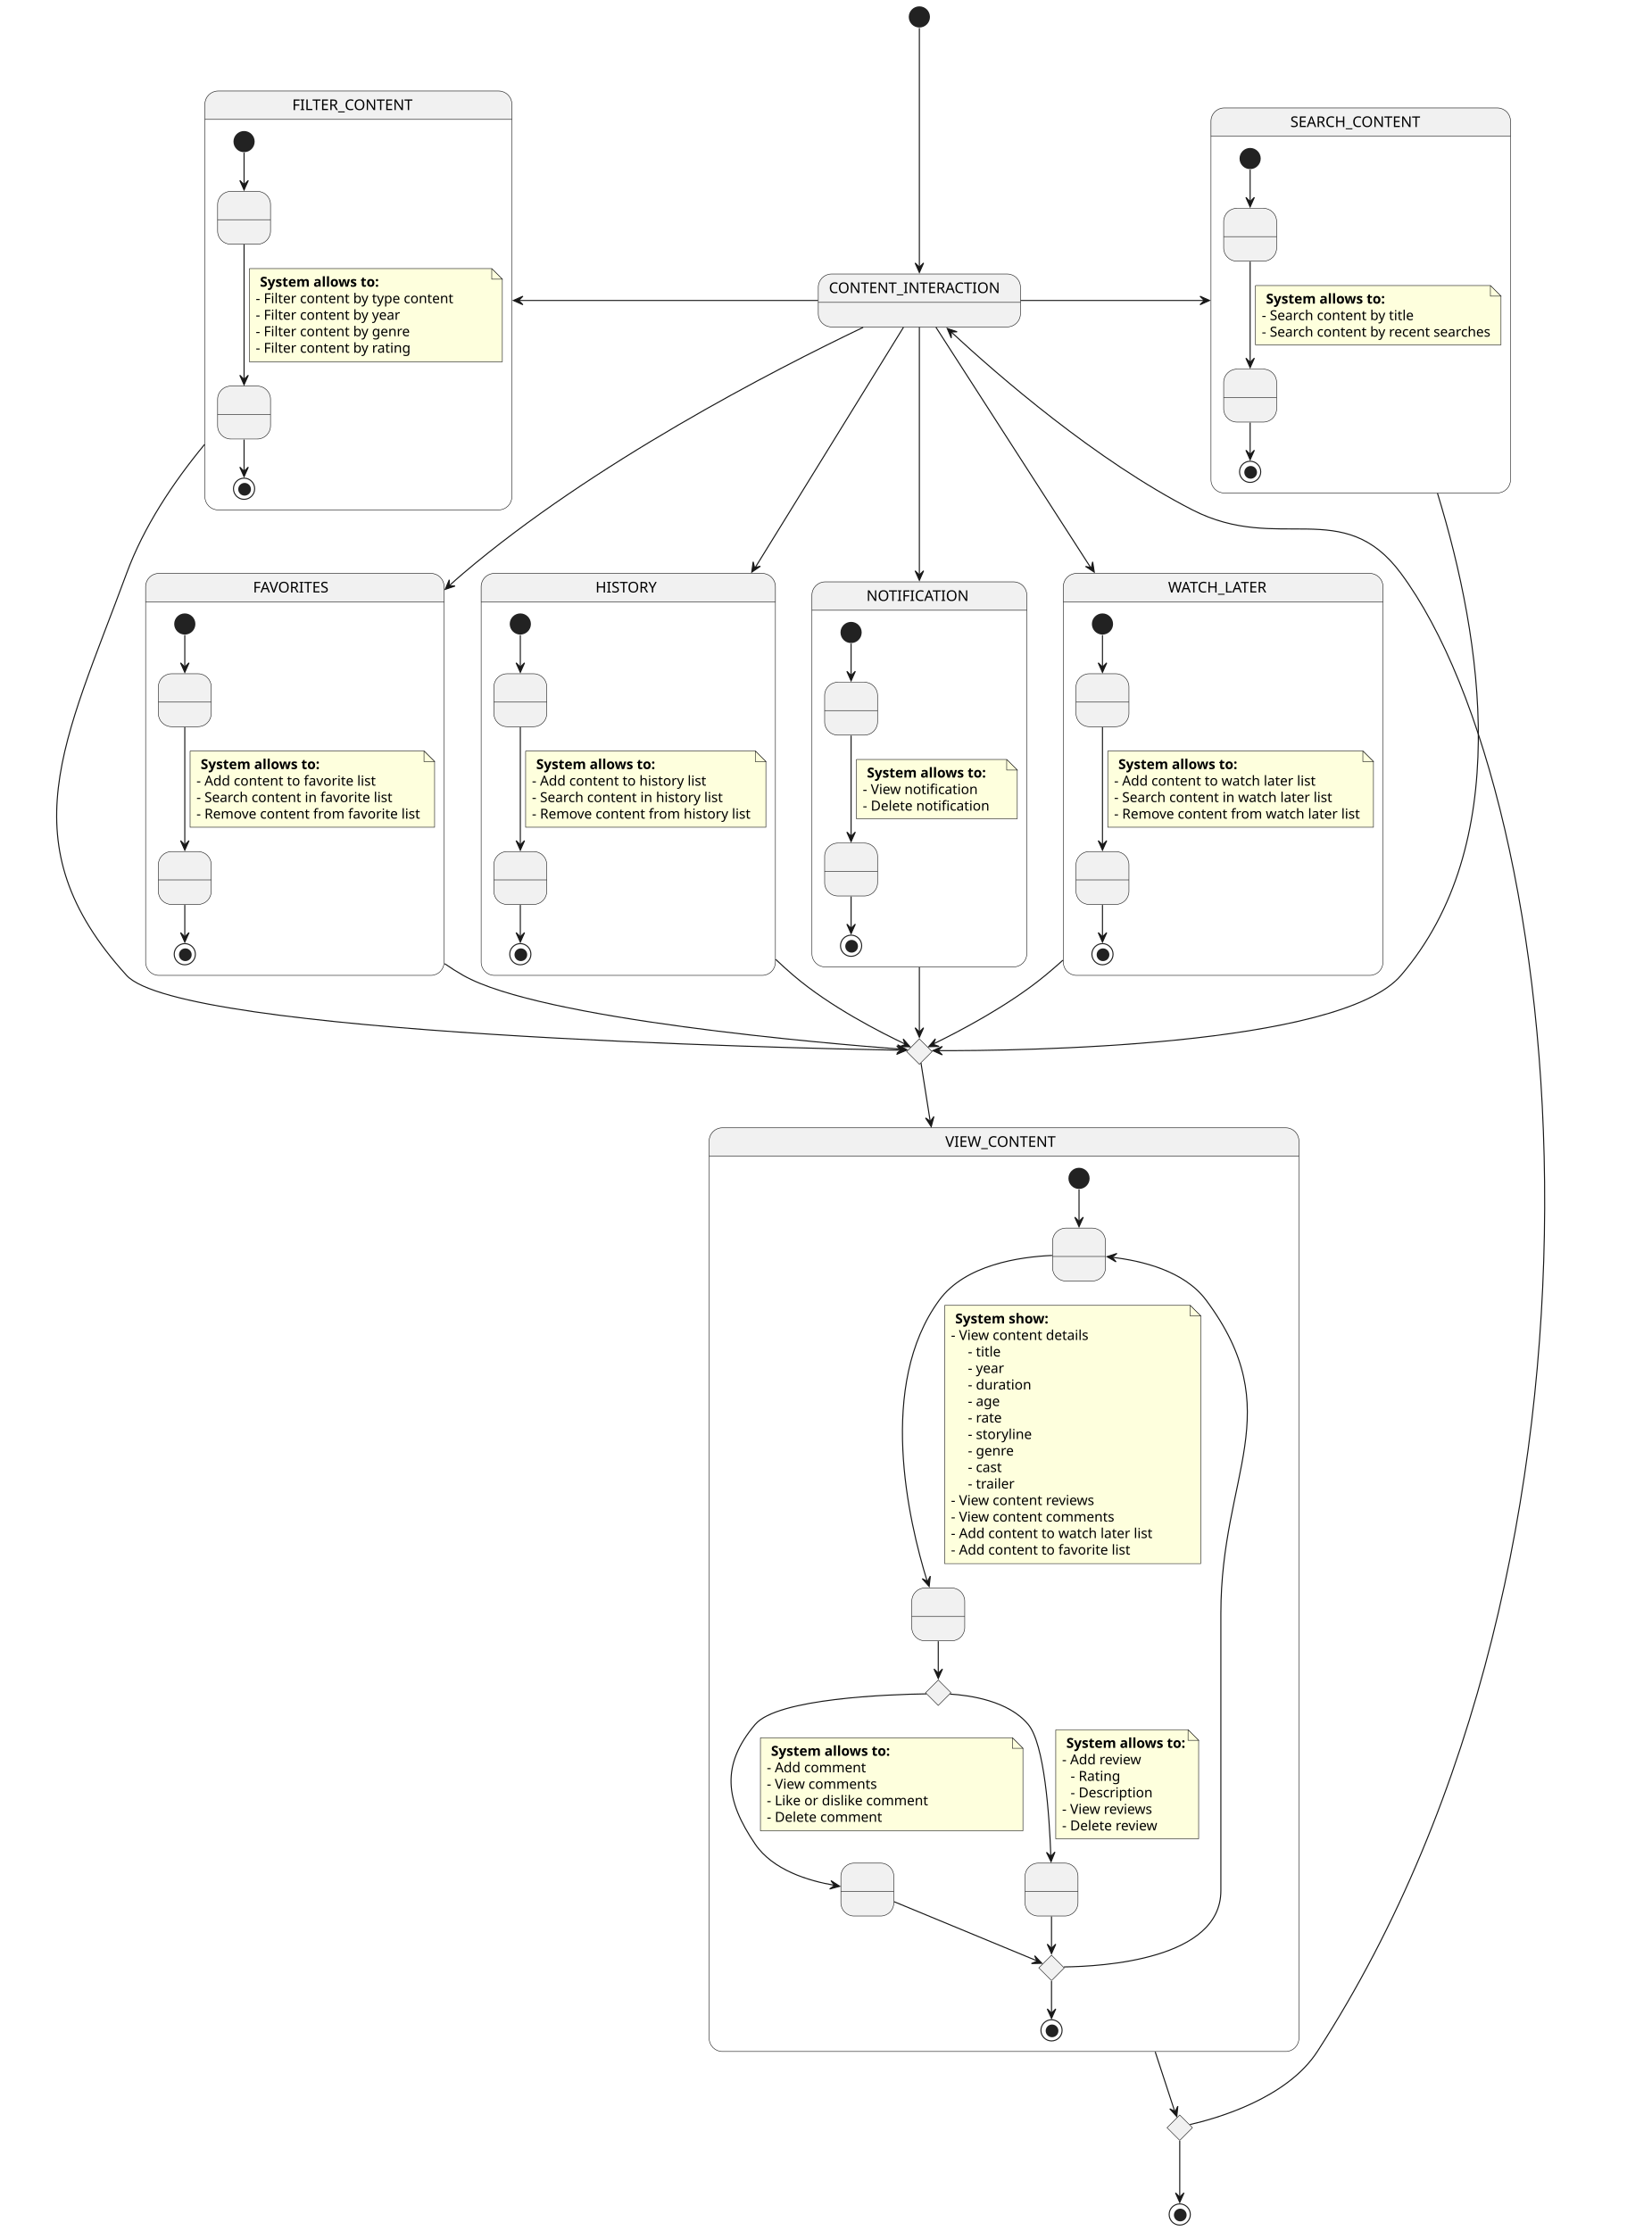
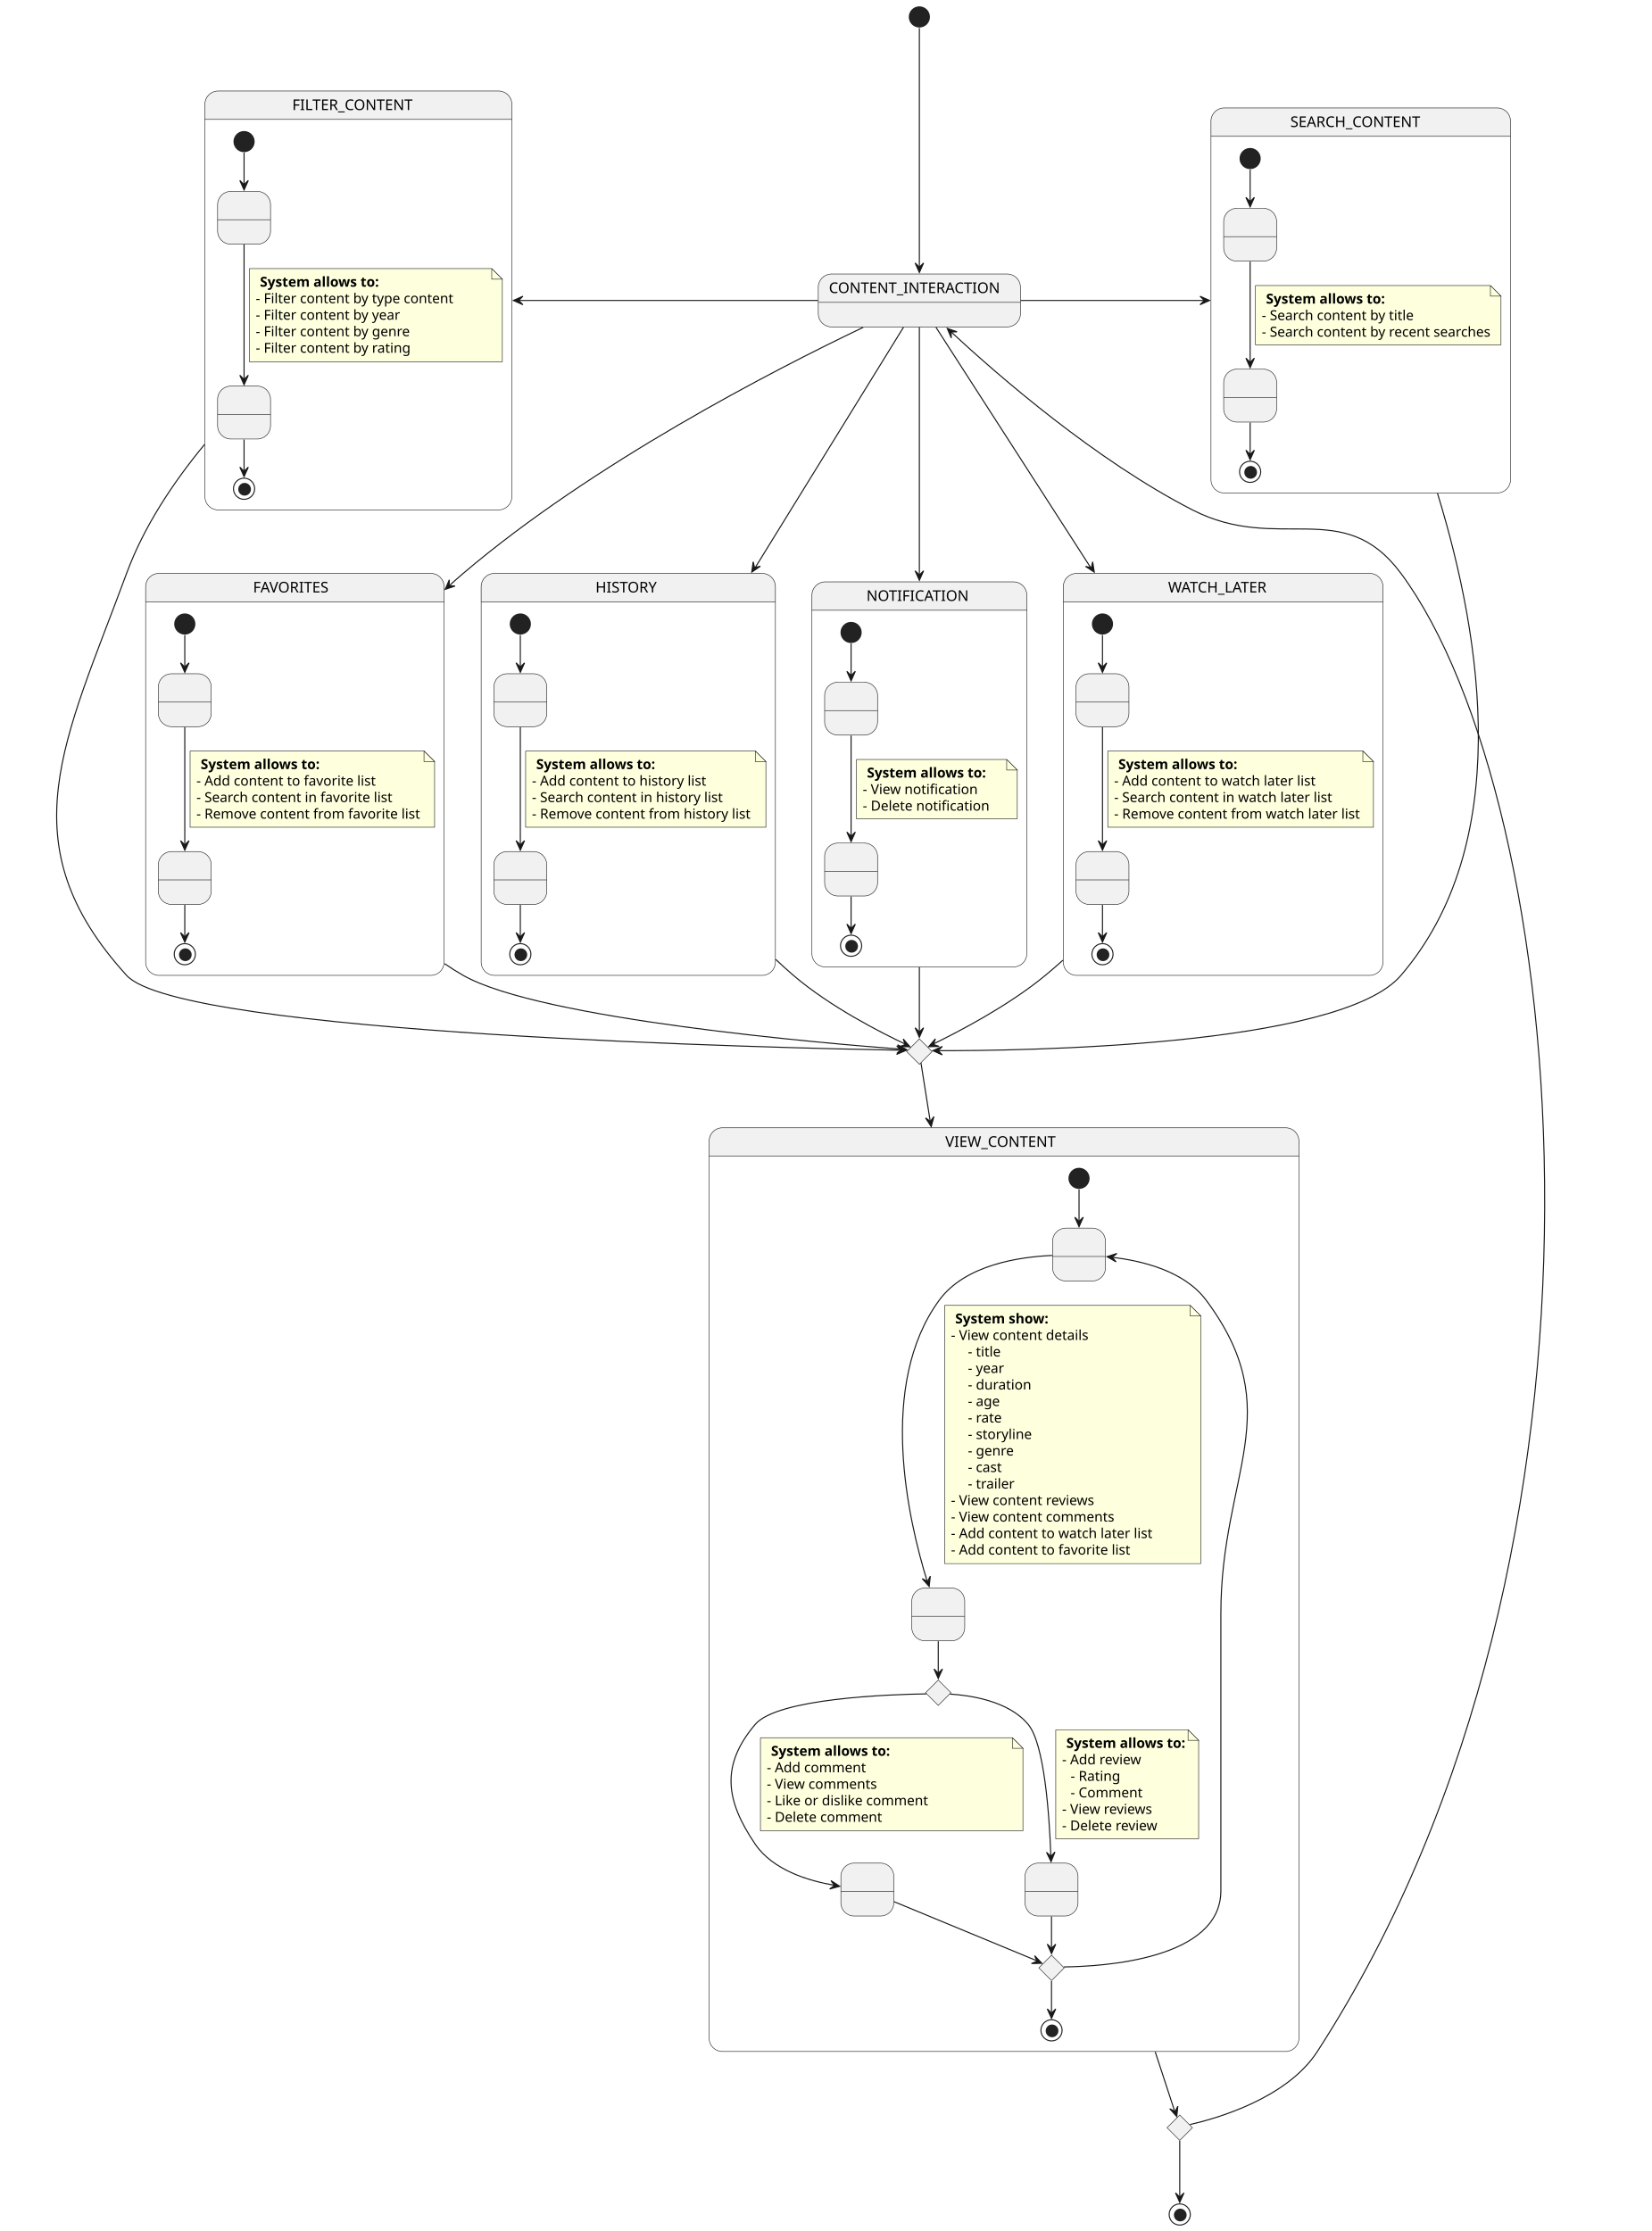
<svg xmlns="http://www.w3.org/2000/svg" contentStyleType="text/css" height="2108px" preserveAspectRatio="none" style="width:1560px;height:2108px;background:#FFFFFF;" version="1.1" viewBox="0 0 1560 2108" width="1560px" zoomAndPan="magnify">
  <defs />
  <g>
    <ellipse cx="868.59" cy="16" fill="#222222" rx="10" ry="10" style="stroke:none;stroke-width:1.0;" />
    <g id="CONTENT_INTERACTION">
      <rect fill="#F1F1F1" height="50" rx="12.5" ry="12.5" style="stroke:#181818;stroke-width:0.5;" width="191" x="773.09" y="258.9" />
      <line style="stroke:#181818;stroke-width:0.5;" x1="773.09" x2="964.09" y1="285.7" y2="285.7" />
      <text fill="#000000" font-family="sans-serif" font-size="14" lengthAdjust="spacing" textLength="171" x="783.09" y="276.906">CONTENT_INTERACTION</text>
    </g>
    <g id="elem_union">
      <polygon fill="#F1F1F1" points="868.59,981.6,880.59,993.6,868.59,1005.6,856.59,993.6,868.59,981.6" style="stroke:#181818;stroke-width:0.5;" />
    </g>
    <g id="elem_finished">
      <polygon fill="#F1F1F1" points="1114.59,1998.4,1126.59,2010.4,1114.59,2022.4,1102.59,2010.4,1114.59,1998.4" style="stroke:#181818;stroke-width:0.5;" />
    </g>
    <ellipse cx="1114.59" cy="2092.4" fill="none" rx="10" ry="10" style="stroke:#222222;stroke-width:1.0;" />
    <ellipse cx="1115.09" cy="2092.9" fill="#222222" rx="6" ry="6" style="stroke:none;stroke-width:1.0;" />
    <path d="M206.09,86 L471.09,86 A12.5,12.5 0 0 1 483.59,98.5 L483.59,112.8 L193.59,112.8 L193.59,98.5 A12.5,12.5 0 0 1 206.09,86 " fill="#F1F1F1" style="stroke:#F1F1F1;stroke-width:1.0;" />
    <rect fill="none" height="395.8" rx="12.5" ry="12.5" style="stroke:#181818;stroke-width:0.5;" width="290" x="193.59" y="86" />
    <line style="stroke:#181818;stroke-width:0.5;" x1="193.59" x2="483.59" y1="112.8" y2="112.8" />
    <text fill="#000000" font-family="sans-serif" font-size="14" lengthAdjust="spacing" textLength="125" x="276.09" y="104.006">FILTER_CONTENT</text>
    <g id="FILTER_CONTENT.R1">
      <rect fill="#F1F1F1" height="50" rx="12.5" ry="12.5" style="stroke:#181818;stroke-width:0.5;" width="50" x="205.59" y="180.8" />
      <line style="stroke:#181818;stroke-width:0.5;" x1="205.59" x2="255.59" y1="207.6" y2="207.6" />
      <text fill="#000000" font-family="sans-serif" font-size="14" lengthAdjust="spacing" textLength="4" x="228.59" y="198.806"> </text>
    </g>
    <g id="FILTER_CONTENT.R2">
      <rect fill="#F1F1F1" height="50" rx="12.5" ry="12.5" style="stroke:#181818;stroke-width:0.5;" width="50" x="205.59" y="364.8" />
      <line style="stroke:#181818;stroke-width:0.5;" x1="205.59" x2="255.59" y1="391.6" y2="391.6" />
      <text fill="#000000" font-family="sans-serif" font-size="14" lengthAdjust="spacing" textLength="4" x="228.59" y="382.806"> </text>
    </g>
    <ellipse cx="230.59" cy="133.8" fill="#222222" rx="10" ry="10" style="stroke:none;stroke-width:1.0;" />
    <ellipse cx="230.59" cy="461.8" fill="none" rx="10" ry="10" style="stroke:#222222;stroke-width:1.0;" />
    <ellipse cx="231.09" cy="462.3" fill="#222222" rx="6" ry="6" style="stroke:none;stroke-width:1.0;" />
    <g id="link_*start*FILTER_CONTENT_R1">
      <path d="M230.59,144.24 C230.59,152.05 230.59,163.59 230.59,174.51 " fill="none" id="*start*FILTER_CONTENT-to-R1" style="stroke:#181818;stroke-width:1.0;" />
      <polygon fill="#181818" points="230.59,179.48,234.59,170.48,230.59,174.48,226.59,170.48,230.59,179.48" style="stroke:#181818;stroke-width:1.0;" />
    </g>
    <g id="link_R1_R2">
      <path d="M230.59,230.97 C230.59,263.87 230.59,322.77 230.59,358.56 " fill="none" id="R1-to-R2" style="stroke:#181818;stroke-width:1.0;" />
      <polygon fill="#181818" points="230.59,363.53,234.59,354.53,230.59,358.53,226.59,354.53,230.59,363.53" style="stroke:#181818;stroke-width:1.0;" />
      <path d="M235.59,253.8 L235.59,341.8 L474.59,341.8 L474.59,263.8 L464.59,253.8 L235.59,253.8 " fill="#FEFFDD" style="stroke:#181818;stroke-width:0.5;" />
      <path d="M464.59,253.8 L464.59,263.8 L474.59,263.8 L464.59,253.8 " fill="#FEFFDD" style="stroke:#181818;stroke-width:0.5;" />
      <text fill="#000000" font-family="sans-serif" font-size="13" font-weight="bold" lengthAdjust="spacing" textLength="110" x="245.59" y="270.877">System allows to:</text>
      <text fill="#000000" font-family="sans-serif" font-size="13" lengthAdjust="spacing" textLength="178" x="241.59" y="286.477">- Filter content by type content</text>
      <text fill="#000000" font-family="sans-serif" font-size="13" lengthAdjust="spacing" textLength="131" x="241.59" y="302.077">- Filter content by year</text>
      <text fill="#000000" font-family="sans-serif" font-size="13" lengthAdjust="spacing" textLength="138" x="241.59" y="317.677">- Filter content by genre</text>
      <text fill="#000000" font-family="sans-serif" font-size="13" lengthAdjust="spacing" textLength="138" x="241.59" y="333.277">- Filter content by rating</text>
    </g>
    <g id="link_R2_*end*FILTER_CONTENT">
      <path d="M230.59,415.28 C230.59,425.31 230.59,436.6 230.59,445.43 " fill="none" id="R2-to-*end*FILTER_CONTENT" style="stroke:#181818;stroke-width:1.0;" />
      <polygon fill="#181818" points="230.59,450.37,234.59,441.37,230.59,445.37,226.59,441.37,230.59,450.37" style="stroke:#181818;stroke-width:1.0;" />
    </g>
    <path d="M1156.59,102 L1414.59,102 A12.5,12.5 0 0 1 1427.09,114.5 L1427.09,128.8 L1144.09,128.8 L1144.09,114.5 A12.5,12.5 0 0 1 1156.59,102 " fill="#F1F1F1" style="stroke:#F1F1F1;stroke-width:1.0;" />
    <rect fill="none" height="363.8" rx="12.5" ry="12.5" style="stroke:#181818;stroke-width:0.5;" width="283" x="1144.09" y="102" />
    <line style="stroke:#181818;stroke-width:0.5;" x1="1144.09" x2="1427.09" y1="128.8" y2="128.8" />
    <text fill="#000000" font-family="sans-serif" font-size="14" lengthAdjust="spacing" textLength="133" x="1219.09" y="120.006">SEARCH_CONTENT</text>
    <g id="SEARCH_CONTENT.S1">
      <rect fill="#F1F1F1" height="50" rx="12.5" ry="12.5" style="stroke:#181818;stroke-width:0.5;" width="50" x="1156.09" y="196.8" />
      <line style="stroke:#181818;stroke-width:0.5;" x1="1156.09" x2="1206.09" y1="223.6" y2="223.6" />
      <text fill="#000000" font-family="sans-serif" font-size="14" lengthAdjust="spacing" textLength="4" x="1179.09" y="214.806"> </text>
    </g>
    <g id="SEARCH_CONTENT.S2">
      <rect fill="#F1F1F1" height="50" rx="12.5" ry="12.5" style="stroke:#181818;stroke-width:0.5;" width="50" x="1156.09" y="348.8" />
      <line style="stroke:#181818;stroke-width:0.5;" x1="1156.09" x2="1206.09" y1="375.6" y2="375.6" />
      <text fill="#000000" font-family="sans-serif" font-size="14" lengthAdjust="spacing" textLength="4" x="1179.09" y="366.806"> </text>
    </g>
    <ellipse cx="1181.09" cy="149.8" fill="#222222" rx="10" ry="10" style="stroke:none;stroke-width:1.0;" />
    <ellipse cx="1181.09" cy="445.8" fill="none" rx="10" ry="10" style="stroke:#222222;stroke-width:1.0;" />
    <ellipse cx="1181.59" cy="446.3" fill="#222222" rx="6" ry="6" style="stroke:none;stroke-width:1.0;" />
    <g id="link_*start*SEARCH_CONTENT_S1">
      <path d="M1181.09,160.24 C1181.09,168.05 1181.09,179.59 1181.09,190.51 " fill="none" id="*start*SEARCH_CONTENT-to-S1" style="stroke:#181818;stroke-width:1.0;" />
      <polygon fill="#181818" points="1181.09,195.48,1185.09,186.48,1181.09,190.48,1177.09,186.48,1181.09,195.48" style="stroke:#181818;stroke-width:1.0;" />
    </g>
    <g id="link_S1_S2">
      <path d="M1181.09,247.23 C1181.09,273.28 1181.09,314.54 1181.09,342.6 " fill="none" id="S1-to-S2" style="stroke:#181818;stroke-width:1.0;" />
      <polygon fill="#181818" points="1181.09,347.38,1185.09,338.38,1181.09,342.38,1177.09,338.38,1181.09,347.38" style="stroke:#181818;stroke-width:1.0;" />
      <path d="M1186.09,269.8 L1186.09,325.8 L1418.09,325.8 L1418.09,279.8 L1408.09,269.8 L1186.09,269.8 " fill="#FEFFDD" style="stroke:#181818;stroke-width:0.5;" />
      <path d="M1408.09,269.8 L1408.09,279.8 L1418.09,279.8 L1408.09,269.8 " fill="#FEFFDD" style="stroke:#181818;stroke-width:0.5;" />
      <text fill="#000000" font-family="sans-serif" font-size="13" font-weight="bold" lengthAdjust="spacing" textLength="110" x="1196.09" y="286.877">System allows to:</text>
      <text fill="#000000" font-family="sans-serif" font-size="13" lengthAdjust="spacing" textLength="139" x="1192.09" y="302.477">- Search content by title</text>
      <text fill="#000000" font-family="sans-serif" font-size="13" lengthAdjust="spacing" textLength="211" x="1192.09" y="318.077">- Search content by recent searches</text>
    </g>
    <g id="link_S2_*end*SEARCH_CONTENT">
      <path d="M1181.09,399.28 C1181.09,409.31 1181.09,420.6 1181.09,429.43 " fill="none" id="S2-to-*end*SEARCH_CONTENT" style="stroke:#181818;stroke-width:1.0;" />
      <polygon fill="#181818" points="1181.09,434.37,1185.09,425.37,1181.09,429.37,1177.09,425.37,1181.09,434.37" style="stroke:#181818;stroke-width:1.0;" />
    </g>
    <path d="M682.5,1065.6 L1214.67,1065.6 A12.5,12.5 0 0 1 1227.17,1078.1 L1227.17,1092.4 L670,1092.4 L670,1078.1 A12.5,12.5 0 0 1 682.5,1065.6 " fill="#F1F1F1" style="stroke:#F1F1F1;stroke-width:1.0;" />
    <rect fill="none" height="872.8" rx="12.5" ry="12.5" style="stroke:#181818;stroke-width:0.5;" width="557.17" x="670" y="1065.6" />
    <line style="stroke:#181818;stroke-width:0.5;" x1="670" x2="1227.17" y1="1092.4" y2="1092.4" />
    <text fill="#000000" font-family="sans-serif" font-size="14" lengthAdjust="spacing" textLength="111" x="893.085" y="1083.606">VIEW_CONTENT</text>
    <g id="VIEW_CONTENT.V1">
      <rect fill="#F1F1F1" height="50" rx="12.5" ry="12.5" style="stroke:#181818;stroke-width:0.5;" width="50" x="994.44" y="1160.4" />
      <line style="stroke:#181818;stroke-width:0.5;" x1="994.44" x2="1044.44" y1="1187.2" y2="1187.2" />
      <text fill="#000000" font-family="sans-serif" font-size="14" lengthAdjust="spacing" textLength="4" x="1017.44" y="1178.406"> </text>
    </g>
    <g id="VIEW_CONTENT.V2">
      <rect fill="#F1F1F1" height="50" rx="12.5" ry="12.5" style="stroke:#181818;stroke-width:0.5;" width="50" x="861.44" y="1500.4" />
      <line style="stroke:#181818;stroke-width:0.5;" x1="861.44" x2="911.44" y1="1527.2" y2="1527.2" />
      <text fill="#000000" font-family="sans-serif" font-size="14" lengthAdjust="spacing" textLength="4" x="884.44" y="1518.406"> </text>
    </g>
    <g id="VIEW_CONTENT.V3">
      <rect fill="#F1F1F1" height="50" rx="12.5" ry="12.5" style="stroke:#181818;stroke-width:0.5;" width="50" x="794.44" y="1760.4" />
      <line style="stroke:#181818;stroke-width:0.5;" x1="794.44" x2="844.44" y1="1787.2" y2="1787.2" />
      <text fill="#000000" font-family="sans-serif" font-size="14" lengthAdjust="spacing" textLength="4" x="817.44" y="1778.406"> </text>
    </g>
    <g id="VIEW_CONTENT.V4">
      <rect fill="#F1F1F1" height="50" rx="12.5" ry="12.5" style="stroke:#181818;stroke-width:0.5;" width="50" x="968.44" y="1760.4" />
      <line style="stroke:#181818;stroke-width:0.5;" x1="968.44" x2="1018.44" y1="1787.2" y2="1787.2" />
      <text fill="#000000" font-family="sans-serif" font-size="14" lengthAdjust="spacing" textLength="4" x="991.44" y="1778.406"> </text>
    </g>
    <g id="elem_commentOrReview">
      <polygon fill="#F1F1F1" points="886.44,1587.4,898.44,1599.4,886.44,1611.4,874.44,1599.4,886.44,1587.4" style="stroke:#181818;stroke-width:0.5;" />
    </g>
    <ellipse cx="1019.44" cy="1113.4" fill="#222222" rx="10" ry="10" style="stroke:none;stroke-width:1.0;" />
    <g id="elem_unionCommentOrReview">
      <polygon fill="#F1F1F1" points="993.44,1847.4,1005.44,1859.4,993.44,1871.4,981.44,1859.4,993.44,1847.4" style="stroke:#181818;stroke-width:0.5;" />
    </g>
    <ellipse cx="993.44" cy="1918.4" fill="none" rx="10" ry="10" style="stroke:#222222;stroke-width:1.0;" />
    <ellipse cx="993.94" cy="1918.9" fill="#222222" rx="6" ry="6" style="stroke:none;stroke-width:1.0;" />
    <g id="link_*start*VIEW_CONTENT_V1">
      <path d="M1019.44,1123.84 C1019.44,1131.65 1019.44,1143.19 1019.44,1154.11 " fill="none" id="*start*VIEW_CONTENT-to-V1" style="stroke:#181818;stroke-width:1.0;" />
      <polygon fill="#181818" points="1019.44,1159.08,1023.44,1150.08,1019.44,1154.08,1015.44,1150.08,1019.44,1159.08" style="stroke:#181818;stroke-width:1.0;" />
    </g>
    <g id="link_V1_V2">
      <path d="M994.04,1186.23 C963.09,1187.56 911.92,1195.05 887.44,1228.4 C828.66,1308.51 858.11,1436.47 876.04,1494.3 " fill="none" id="V1-to-V2" style="stroke:#181818;stroke-width:1.0;" />
      <polygon fill="#181818" points="877.84,1499,878.93,1489.212,876.327,1494.234,871.305,1491.632,877.84,1499" style="stroke:#181818;stroke-width:1.0;" />
      <path d="M892.44,1233.4 L892.44,1477.4 L1134.44,1477.4 L1134.44,1243.4 L1124.44,1233.4 L892.44,1233.4 " fill="#FEFFDD" style="stroke:#181818;stroke-width:0.5;" />
      <path d="M1124.44,1233.4 L1124.44,1243.4 L1134.44,1243.4 L1124.44,1233.4 " fill="#FEFFDD" style="stroke:#181818;stroke-width:0.5;" />
      <text fill="#000000" font-family="sans-serif" font-size="13" font-weight="bold" lengthAdjust="spacing" textLength="87" x="902.44" y="1250.477">System show:</text>
      <text fill="#000000" font-family="sans-serif" font-size="13" lengthAdjust="spacing" textLength="125" x="898.44" y="1266.077">- View content details</text>
      <text fill="#000000" font-family="sans-serif" font-size="13" lengthAdjust="spacing" textLength="29" x="914.44" y="1281.677">- title</text>
      <text fill="#000000" font-family="sans-serif" font-size="13" lengthAdjust="spacing" textLength="33" x="914.44" y="1297.277">- year</text>
      <text fill="#000000" font-family="sans-serif" font-size="13" lengthAdjust="spacing" textLength="54" x="914.44" y="1312.877">- duration</text>
      <text fill="#000000" font-family="sans-serif" font-size="13" lengthAdjust="spacing" textLength="29" x="914.44" y="1328.477">- age</text>
      <text fill="#000000" font-family="sans-serif" font-size="13" lengthAdjust="spacing" textLength="30" x="914.44" y="1344.077">- rate</text>
      <text fill="#000000" font-family="sans-serif" font-size="13" lengthAdjust="spacing" textLength="57" x="914.44" y="1359.677">- storyline</text>
      <text fill="#000000" font-family="sans-serif" font-size="13" lengthAdjust="spacing" textLength="40" x="914.44" y="1375.277">- genre</text>
      <text fill="#000000" font-family="sans-serif" font-size="13" lengthAdjust="spacing" textLength="33" x="914.44" y="1390.877">- cast</text>
      <text fill="#000000" font-family="sans-serif" font-size="13" lengthAdjust="spacing" textLength="40" x="914.44" y="1406.477">- trailer</text>
      <text fill="#000000" font-family="sans-serif" font-size="13" lengthAdjust="spacing" textLength="131" x="898.44" y="1422.077">- View content reviews</text>
      <text fill="#000000" font-family="sans-serif" font-size="13" lengthAdjust="spacing" textLength="148" x="898.44" y="1437.677">- View content comments</text>
      <text fill="#000000" font-family="sans-serif" font-size="13" lengthAdjust="spacing" textLength="181" x="898.44" y="1453.277">- Add content to watch later list</text>
      <text fill="#000000" font-family="sans-serif" font-size="13" lengthAdjust="spacing" textLength="161" x="898.44" y="1468.877">- Add content to favorite list</text>
    </g>
    <g id="link_V2_commentOrReview">
      <path d="M886.44,1550.78 C886.44,1560.72 886.44,1571.99 886.44,1581.07 " fill="none" id="V2-to-commentOrReview" style="stroke:#181818;stroke-width:1.0;" />
      <polygon fill="#181818" points="886.44,1585.96,890.44,1576.96,886.44,1580.96,882.44,1576.96,886.44,1585.96" style="stroke:#181818;stroke-width:1.0;" />
    </g>
    <g id="link_commentOrReview_V3">
      <path d="M875.21,1600.48 C840.25,1601.01 734.4,1604.64 713.44,1629.4 C681,1667.74 685.22,1700.86 713.44,1742.4 C730.13,1766.96 763.64,1777.16 788.54,1781.39 " fill="none" id="commentOrReview-to-V3" style="stroke:#181818;stroke-width:1.0;" />
      <polygon fill="#181818" points="793.35,1782.3,785.074,1776.96,788.41,1781.529,783.841,1784.864,793.35,1782.3" style="stroke:#181818;stroke-width:1.0;" />
      <path d="M718.44,1641.9 L718.44,1729.9 L966.44,1729.9 L966.44,1651.9 L956.44,1641.9 L718.44,1641.9 " fill="#FEFFDD" style="stroke:#181818;stroke-width:0.5;" />
      <path d="M956.44,1641.9 L956.44,1651.9 L966.44,1651.9 L956.44,1641.9 " fill="#FEFFDD" style="stroke:#181818;stroke-width:0.5;" />
      <text fill="#000000" font-family="sans-serif" font-size="13" font-weight="bold" lengthAdjust="spacing" textLength="110" x="728.44" y="1658.977">System allows to:</text>
      <text fill="#000000" font-family="sans-serif" font-size="13" lengthAdjust="spacing" textLength="89" x="724.44" y="1674.577">- Add comment</text>
      <text fill="#000000" font-family="sans-serif" font-size="13" lengthAdjust="spacing" textLength="101" x="724.44" y="1690.177">- View comments</text>
      <text fill="#000000" font-family="sans-serif" font-size="13" lengthAdjust="spacing" textLength="146" x="724.44" y="1705.777">- Like or dislike comment</text>
      <text fill="#000000" font-family="sans-serif" font-size="13" lengthAdjust="spacing" textLength="103" x="724.44" y="1721.377">- Delete comment</text>
    </g>
    <g id="link_commentOrReview_V4">
      <path d="M897.59,1600.69 C916.07,1601.82 952.85,1606.94 971.44,1629.4 C986.77,1647.91 991.42,1714.78 992.83,1754.39 " fill="none" id="commentOrReview-to-V4" style="stroke:#181818;stroke-width:1.0;" />
      <polygon fill="#181818" points="993.02,1759.03,996.709,1749.898,992.849,1754.033,988.714,1750.172,993.02,1759.03" style="stroke:#181818;stroke-width:1.0;" />
      <path d="M997.44,1634.4 L997.44,1737.4 L1132.44,1737.4 L1132.44,1644.4 L1122.44,1634.4 L997.44,1634.4 " fill="#FEFFDD" style="stroke:#181818;stroke-width:0.5;" />
      <path d="M1122.44,1634.4 L1122.44,1644.4 L1132.44,1644.4 L1122.44,1634.4 " fill="#FEFFDD" style="stroke:#181818;stroke-width:0.5;" />
      <text fill="#000000" font-family="sans-serif" font-size="13" font-weight="bold" lengthAdjust="spacing" textLength="110" x="1007.44" y="1651.477">System allows to:</text>
      <text fill="#000000" font-family="sans-serif" font-size="13" lengthAdjust="spacing" textLength="72" x="1003.44" y="1667.077">- Add review</text>
      <text fill="#000000" font-family="sans-serif" font-size="13" lengthAdjust="spacing" textLength="45" x="1011.44" y="1682.677">- Rating</text>
-       <text fill="#000000" font-family="sans-serif" font-size="13" lengthAdjust="spacing" textLength="73" x="1011.44" y="1698.277">- Description</text>
+       <text fill="#000000" font-family="sans-serif" font-size="13" lengthAdjust="spacing" textLength="64" x="1011.44" y="1698.277">- Comment</text>
      <text fill="#000000" font-family="sans-serif" font-size="13" lengthAdjust="spacing" textLength="84" x="1003.44" y="1713.877">- View reviews</text>
      <text fill="#000000" font-family="sans-serif" font-size="13" lengthAdjust="spacing" textLength="86" x="1003.44" y="1729.477">- Delete review</text>
    </g>
    <g id="link_V3_unionCommentOrReview">
      <path d="M844.75,1796.87 C882.21,1812.37 951.13,1840.89 980.08,1852.87 " fill="none" id="V3-to-unionCommentOrReview" style="stroke:#181818;stroke-width:1.0;" />
      <polygon fill="#181818" points="984.32,1855.04,977.54,1847.897,979.702,1853.124,974.474,1855.286,984.32,1855.04" style="stroke:#181818;stroke-width:1.0;" />
    </g>
    <g id="link_V4_unionCommentOrReview">
      <path d="M993.44,1810.78 C993.44,1820.72 993.44,1831.99 993.44,1841.07 " fill="none" id="V4-to-unionCommentOrReview" style="stroke:#181818;stroke-width:1.0;" />
      <polygon fill="#181818" points="993.44,1845.96,997.44,1836.96,993.44,1840.96,989.44,1836.96,993.44,1845.96" style="stroke:#181818;stroke-width:1.0;" />
    </g>
    <g id="link_unionCommentOrReview_V1">
      <path d="M1005.21,1858.48 C1042.16,1858.07 1153.44,1851.43 1153.44,1786.4 C1153.44,1524.4 1153.44,1524.4 1153.44,1524.4 C1153.44,1392.7 1218.17,1333.98 1139.44,1228.4 C1118.87,1200.81 1078.85,1191.25 1050.7,1187.99 " fill="none" id="unionCommentOrReview-to-V1" style="stroke:#181818;stroke-width:1.0;" />
      <polygon fill="#181818" points="1045.88,1187.38,1054.407,1192.309,1050.852,1187.909,1055.253,1184.354,1045.88,1187.38" style="stroke:#181818;stroke-width:1.0;" />
    </g>
    <g id="link_unionCommentOrReview_*end*VIEW_CONTENT">
      <path d="M993.44,1871.93 C993.44,1880.69 993.44,1892.8 993.44,1902.32 " fill="none" id="unionCommentOrReview-to-*end*VIEW_CONTENT" style="stroke:#181818;stroke-width:1.0;" />
      <polygon fill="#181818" points="993.44,1907.14,997.44,1898.14,993.44,1902.14,989.44,1898.14,993.44,1907.14" style="stroke:#181818;stroke-width:1.0;" />
    </g>
    <path d="M1017.09,541.8 L1294.09,541.8 A12.5,12.5 0 0 1 1306.59,554.3 L1306.59,568.6 L1004.59,568.6 L1004.59,554.3 A12.5,12.5 0 0 1 1017.09,541.8 " fill="#F1F1F1" style="stroke:#F1F1F1;stroke-width:1.0;" />
    <rect fill="none" height="379.8" rx="12.5" ry="12.5" style="stroke:#181818;stroke-width:0.5;" width="302" x="1004.59" y="541.8" />
    <line style="stroke:#181818;stroke-width:0.5;" x1="1004.59" x2="1306.59" y1="568.6" y2="568.6" />
    <text fill="#000000" font-family="sans-serif" font-size="14" lengthAdjust="spacing" textLength="104" x="1103.59" y="559.806">WATCH_LATER</text>
    <g id="WATCH_LATER.W1">
      <rect fill="#F1F1F1" height="50" rx="12.5" ry="12.5" style="stroke:#181818;stroke-width:0.5;" width="50" x="1016.59" y="636.6" />
      <line style="stroke:#181818;stroke-width:0.5;" x1="1016.59" x2="1066.59" y1="663.4" y2="663.4" />
      <text fill="#000000" font-family="sans-serif" font-size="14" lengthAdjust="spacing" textLength="4" x="1039.59" y="654.606"> </text>
    </g>
    <g id="WATCH_LATER.W2">
      <rect fill="#F1F1F1" height="50" rx="12.5" ry="12.5" style="stroke:#181818;stroke-width:0.5;" width="50" x="1016.59" y="804.6" />
      <line style="stroke:#181818;stroke-width:0.5;" x1="1016.59" x2="1066.59" y1="831.4" y2="831.4" />
      <text fill="#000000" font-family="sans-serif" font-size="14" lengthAdjust="spacing" textLength="4" x="1039.59" y="822.606"> </text>
    </g>
    <ellipse cx="1041.59" cy="589.6" fill="#222222" rx="10" ry="10" style="stroke:none;stroke-width:1.0;" />
    <ellipse cx="1041.59" cy="901.6" fill="none" rx="10" ry="10" style="stroke:#222222;stroke-width:1.0;" />
    <ellipse cx="1042.09" cy="902.1" fill="#222222" rx="6" ry="6" style="stroke:none;stroke-width:1.0;" />
    <g id="link_*start*WATCH_LATER_W1">
      <path d="M1041.59,600.04 C1041.59,607.85 1041.59,619.39 1041.59,630.31 " fill="none" id="*start*WATCH_LATER-to-W1" style="stroke:#181818;stroke-width:1.0;" />
      <polygon fill="#181818" points="1041.59,635.28,1045.59,626.28,1041.59,630.28,1037.59,626.28,1041.59,635.28" style="stroke:#181818;stroke-width:1.0;" />
    </g>
    <g id="link_W1_W2">
      <path d="M1041.59,687.09 C1041.59,716.72 1041.59,766.6 1041.59,798.53 " fill="none" id="W1-to-W2" style="stroke:#181818;stroke-width:1.0;" />
      <polygon fill="#181818" points="1041.59,803.28,1045.59,794.28,1041.59,798.28,1037.59,794.28,1041.59,803.28" style="stroke:#181818;stroke-width:1.0;" />
      <path d="M1046.59,709.6 L1046.59,781.6 L1297.59,781.6 L1297.59,719.6 L1287.59,709.6 L1046.59,709.6 " fill="#FEFFDD" style="stroke:#181818;stroke-width:0.5;" />
      <path d="M1287.59,709.6 L1287.59,719.6 L1297.59,719.6 L1287.59,709.6 " fill="#FEFFDD" style="stroke:#181818;stroke-width:0.5;" />
      <text fill="#000000" font-family="sans-serif" font-size="13" font-weight="bold" lengthAdjust="spacing" textLength="110" x="1056.59" y="726.677">System allows to:</text>
      <text fill="#000000" font-family="sans-serif" font-size="13" lengthAdjust="spacing" textLength="181" x="1052.59" y="742.277">- Add content to watch later list</text>
      <text fill="#000000" font-family="sans-serif" font-size="13" lengthAdjust="spacing" textLength="198" x="1052.59" y="757.877">- Search content in watch later list</text>
      <text fill="#000000" font-family="sans-serif" font-size="13" lengthAdjust="spacing" textLength="221" x="1052.59" y="773.477">- Remove content from watch later list</text>
    </g>
    <g id="link_W2_*end*WATCH_LATER">
      <path d="M1041.59,855.08 C1041.59,865.11 1041.59,876.4 1041.59,885.23 " fill="none" id="W2-to-*end*WATCH_LATER" style="stroke:#181818;stroke-width:1.0;" />
      <polygon fill="#181818" points="1041.59,890.17,1045.59,881.17,1041.59,885.17,1037.59,881.17,1041.59,890.17" style="stroke:#181818;stroke-width:1.0;" />
    </g>
    <path d="M150.09,541.8 L407.09,541.8 A12.5,12.5 0 0 1 419.59,554.3 L419.59,568.6 L137.59,568.6 L137.59,554.3 A12.5,12.5 0 0 1 150.09,541.8 " fill="#F1F1F1" style="stroke:#F1F1F1;stroke-width:1.0;" />
    <rect fill="none" height="379.8" rx="12.5" ry="12.5" style="stroke:#181818;stroke-width:0.5;" width="282" x="137.59" y="541.8" />
    <line style="stroke:#181818;stroke-width:0.5;" x1="137.59" x2="419.59" y1="568.6" y2="568.6" />
    <text fill="#000000" font-family="sans-serif" font-size="14" lengthAdjust="spacing" textLength="79" x="239.09" y="559.806">FAVORITES</text>
    <g id="FAVORITES.F1">
      <rect fill="#F1F1F1" height="50" rx="12.5" ry="12.5" style="stroke:#181818;stroke-width:0.5;" width="50" x="149.59" y="636.6" />
      <line style="stroke:#181818;stroke-width:0.5;" x1="149.59" x2="199.59" y1="663.4" y2="663.4" />
      <text fill="#000000" font-family="sans-serif" font-size="14" lengthAdjust="spacing" textLength="4" x="172.59" y="654.606"> </text>
    </g>
    <g id="FAVORITES.F2">
      <rect fill="#F1F1F1" height="50" rx="12.5" ry="12.5" style="stroke:#181818;stroke-width:0.5;" width="50" x="149.59" y="804.6" />
      <line style="stroke:#181818;stroke-width:0.5;" x1="149.59" x2="199.59" y1="831.4" y2="831.4" />
      <text fill="#000000" font-family="sans-serif" font-size="14" lengthAdjust="spacing" textLength="4" x="172.59" y="822.606"> </text>
    </g>
    <ellipse cx="174.59" cy="589.6" fill="#222222" rx="10" ry="10" style="stroke:none;stroke-width:1.0;" />
    <ellipse cx="174.59" cy="901.6" fill="none" rx="10" ry="10" style="stroke:#222222;stroke-width:1.0;" />
    <ellipse cx="175.09" cy="902.1" fill="#222222" rx="6" ry="6" style="stroke:none;stroke-width:1.0;" />
    <g id="link_*start*FAVORITES_F1">
      <path d="M174.59,600.04 C174.59,607.85 174.59,619.39 174.59,630.31 " fill="none" id="*start*FAVORITES-to-F1" style="stroke:#181818;stroke-width:1.0;" />
      <polygon fill="#181818" points="174.59,635.28,178.59,626.28,174.59,630.28,170.59,626.28,174.59,635.28" style="stroke:#181818;stroke-width:1.0;" />
    </g>
    <g id="link_F1_F2">
      <path d="M174.59,687.09 C174.59,716.72 174.59,766.6 174.59,798.53 " fill="none" id="F1-to-F2" style="stroke:#181818;stroke-width:1.0;" />
      <polygon fill="#181818" points="174.59,803.28,178.59,794.28,174.59,798.28,170.59,794.28,174.59,803.28" style="stroke:#181818;stroke-width:1.0;" />
      <path d="M179.59,709.6 L179.59,781.6 L410.59,781.6 L410.59,719.6 L400.59,709.6 L179.59,709.6 " fill="#FEFFDD" style="stroke:#181818;stroke-width:0.5;" />
      <path d="M400.59,709.6 L400.59,719.6 L410.59,719.6 L400.59,709.6 " fill="#FEFFDD" style="stroke:#181818;stroke-width:0.5;" />
      <text fill="#000000" font-family="sans-serif" font-size="13" font-weight="bold" lengthAdjust="spacing" textLength="110" x="189.59" y="726.677">System allows to:</text>
      <text fill="#000000" font-family="sans-serif" font-size="13" lengthAdjust="spacing" textLength="161" x="185.59" y="742.277">- Add content to favorite list</text>
      <text fill="#000000" font-family="sans-serif" font-size="13" lengthAdjust="spacing" textLength="178" x="185.59" y="757.877">- Search content in favorite list</text>
      <text fill="#000000" font-family="sans-serif" font-size="13" lengthAdjust="spacing" textLength="201" x="185.59" y="773.477">- Remove content from favorite list</text>
    </g>
    <g id="link_F2_*end*FAVORITES">
      <path d="M174.59,855.08 C174.59,865.11 174.59,876.4 174.59,885.23 " fill="none" id="F2-to-*end*FAVORITES" style="stroke:#181818;stroke-width:1.0;" />
      <polygon fill="#181818" points="174.59,890.17,178.59,881.17,174.59,885.17,170.59,881.17,174.59,890.17" style="stroke:#181818;stroke-width:1.0;" />
    </g>
    <path d="M467.09,541.8 L720.09,541.8 A12.5,12.5 0 0 1 732.59,554.3 L732.59,568.6 L454.59,568.6 L454.59,554.3 A12.5,12.5 0 0 1 467.09,541.8 " fill="#F1F1F1" style="stroke:#F1F1F1;stroke-width:1.0;" />
    <rect fill="none" height="379.8" rx="12.5" ry="12.5" style="stroke:#181818;stroke-width:0.5;" width="278" x="454.59" y="541.8" />
    <line style="stroke:#181818;stroke-width:0.5;" x1="454.59" x2="732.59" y1="568.6" y2="568.6" />
    <text fill="#000000" font-family="sans-serif" font-size="14" lengthAdjust="spacing" textLength="62" x="562.59" y="559.806">HISTORY</text>
    <g id="HISTORY.H1">
      <rect fill="#F1F1F1" height="50" rx="12.5" ry="12.5" style="stroke:#181818;stroke-width:0.5;" width="50" x="466.59" y="636.6" />
      <line style="stroke:#181818;stroke-width:0.5;" x1="466.59" x2="516.59" y1="663.4" y2="663.4" />
      <text fill="#000000" font-family="sans-serif" font-size="14" lengthAdjust="spacing" textLength="4" x="489.59" y="654.606"> </text>
    </g>
    <g id="HISTORY.H2">
      <rect fill="#F1F1F1" height="50" rx="12.5" ry="12.5" style="stroke:#181818;stroke-width:0.5;" width="50" x="466.59" y="804.6" />
      <line style="stroke:#181818;stroke-width:0.5;" x1="466.59" x2="516.59" y1="831.4" y2="831.4" />
      <text fill="#000000" font-family="sans-serif" font-size="14" lengthAdjust="spacing" textLength="4" x="489.59" y="822.606"> </text>
    </g>
    <ellipse cx="491.59" cy="589.6" fill="#222222" rx="10" ry="10" style="stroke:none;stroke-width:1.0;" />
    <ellipse cx="491.59" cy="901.6" fill="none" rx="10" ry="10" style="stroke:#222222;stroke-width:1.0;" />
    <ellipse cx="492.09" cy="902.1" fill="#222222" rx="6" ry="6" style="stroke:none;stroke-width:1.0;" />
    <g id="link_*start*HISTORY_H1">
      <path d="M491.59,600.04 C491.59,607.85 491.59,619.39 491.59,630.31 " fill="none" id="*start*HISTORY-to-H1" style="stroke:#181818;stroke-width:1.0;" />
      <polygon fill="#181818" points="491.59,635.28,495.59,626.28,491.59,630.28,487.59,626.28,491.59,635.28" style="stroke:#181818;stroke-width:1.0;" />
    </g>
    <g id="link_H1_H2">
      <path d="M491.59,687.09 C491.59,716.72 491.59,766.6 491.59,798.53 " fill="none" id="H1-to-H2" style="stroke:#181818;stroke-width:1.0;" />
      <polygon fill="#181818" points="491.59,803.28,495.59,794.28,491.59,798.28,487.59,794.28,491.59,803.28" style="stroke:#181818;stroke-width:1.0;" />
      <path d="M496.59,709.6 L496.59,781.6 L723.59,781.6 L723.59,719.6 L713.59,709.6 L496.59,709.6 " fill="#FEFFDD" style="stroke:#181818;stroke-width:0.5;" />
      <path d="M713.59,709.6 L713.59,719.6 L723.59,719.6 L713.59,709.6 " fill="#FEFFDD" style="stroke:#181818;stroke-width:0.5;" />
      <text fill="#000000" font-family="sans-serif" font-size="13" font-weight="bold" lengthAdjust="spacing" textLength="110" x="506.59" y="726.677">System allows to:</text>
      <text fill="#000000" font-family="sans-serif" font-size="13" lengthAdjust="spacing" textLength="157" x="502.59" y="742.277">- Add content to history list</text>
      <text fill="#000000" font-family="sans-serif" font-size="13" lengthAdjust="spacing" textLength="174" x="502.59" y="757.877">- Search content in history list</text>
      <text fill="#000000" font-family="sans-serif" font-size="13" lengthAdjust="spacing" textLength="197" x="502.59" y="773.477">- Remove content from history list</text>
    </g>
    <g id="link_H2_*end*HISTORY">
      <path d="M491.59,855.08 C491.59,865.11 491.59,876.4 491.59,885.23 " fill="none" id="H2-to-*end*HISTORY" style="stroke:#181818;stroke-width:1.0;" />
      <polygon fill="#181818" points="491.59,890.17,495.59,881.17,491.59,885.17,487.59,881.17,491.59,890.17" style="stroke:#181818;stroke-width:1.0;" />
    </g>
    <path d="M779.59,549.8 L957.59,549.8 A12.5,12.5 0 0 1 970.09,562.3 L970.09,576.6 L767.09,576.6 L767.09,562.3 A12.5,12.5 0 0 1 779.59,549.8 " fill="#F1F1F1" style="stroke:#F1F1F1;stroke-width:1.0;" />
    <rect fill="none" height="363.8" rx="12.5" ry="12.5" style="stroke:#181818;stroke-width:0.5;" width="203" x="767.09" y="549.8" />
    <line style="stroke:#181818;stroke-width:0.5;" x1="767.09" x2="970.09" y1="576.6" y2="576.6" />
    <text fill="#000000" font-family="sans-serif" font-size="14" lengthAdjust="spacing" textLength="100" x="818.59" y="567.806">NOTIFICATION</text>
    <g id="NOTIFICATION.N1">
      <rect fill="#F1F1F1" height="50" rx="12.5" ry="12.5" style="stroke:#181818;stroke-width:0.5;" width="50" x="779.09" y="644.6" />
      <line style="stroke:#181818;stroke-width:0.5;" x1="779.09" x2="829.09" y1="671.4" y2="671.4" />
      <text fill="#000000" font-family="sans-serif" font-size="14" lengthAdjust="spacing" textLength="4" x="802.09" y="662.606"> </text>
    </g>
    <g id="NOTIFICATION.N2">
      <rect fill="#F1F1F1" height="50" rx="12.5" ry="12.5" style="stroke:#181818;stroke-width:0.5;" width="50" x="779.09" y="796.6" />
      <line style="stroke:#181818;stroke-width:0.5;" x1="779.09" x2="829.09" y1="823.4" y2="823.4" />
      <text fill="#000000" font-family="sans-serif" font-size="14" lengthAdjust="spacing" textLength="4" x="802.09" y="814.606"> </text>
    </g>
    <ellipse cx="804.09" cy="597.6" fill="#222222" rx="10" ry="10" style="stroke:none;stroke-width:1.0;" />
    <ellipse cx="804.09" cy="893.6" fill="none" rx="10" ry="10" style="stroke:#222222;stroke-width:1.0;" />
    <ellipse cx="804.59" cy="894.1" fill="#222222" rx="6" ry="6" style="stroke:none;stroke-width:1.0;" />
    <g id="link_*start*NOTIFICATION_N1">
      <path d="M804.09,608.04 C804.09,615.85 804.09,627.39 804.09,638.31 " fill="none" id="*start*NOTIFICATION-to-N1" style="stroke:#181818;stroke-width:1.0;" />
      <polygon fill="#181818" points="804.09,643.28,808.09,634.28,804.09,638.28,800.09,634.28,804.09,643.28" style="stroke:#181818;stroke-width:1.0;" />
    </g>
    <g id="link_N1_N2">
      <path d="M804.09,695.03 C804.09,721.08 804.09,762.34 804.09,790.4 " fill="none" id="N1-to-N2" style="stroke:#181818;stroke-width:1.0;" />
      <polygon fill="#181818" points="804.09,795.18,808.09,786.18,804.09,790.18,800.09,786.18,804.09,795.18" style="stroke:#181818;stroke-width:1.0;" />
      <path d="M809.09,717.6 L809.09,773.6 L961.09,773.6 L961.09,727.6 L951.09,717.6 L809.09,717.6 " fill="#FEFFDD" style="stroke:#181818;stroke-width:0.5;" />
      <path d="M951.09,717.6 L951.09,727.6 L961.09,727.6 L951.09,717.6 " fill="#FEFFDD" style="stroke:#181818;stroke-width:0.5;" />
      <text fill="#000000" font-family="sans-serif" font-size="13" font-weight="bold" lengthAdjust="spacing" textLength="110" x="819.09" y="734.677">System allows to:</text>
      <text fill="#000000" font-family="sans-serif" font-size="13" lengthAdjust="spacing" textLength="103" x="815.09" y="750.277">- View notification</text>
      <text fill="#000000" font-family="sans-serif" font-size="13" lengthAdjust="spacing" textLength="112" x="815.09" y="765.877">- Delete notification</text>
    </g>
    <g id="link_N2_*end*NOTIFICATION">
      <path d="M804.09,847.08 C804.09,857.11 804.09,868.4 804.09,877.23 " fill="none" id="N2-to-*end*NOTIFICATION" style="stroke:#181818;stroke-width:1.0;" />
      <polygon fill="#181818" points="804.09,882.17,808.09,873.17,804.09,877.17,800.09,873.17,804.09,882.17" style="stroke:#181818;stroke-width:1.0;" />
    </g>
    <g id="link_*start_CONTENT_INTERACTION">
      <path d="M868.59,26.46 C868.59,62.6 868.59,192.84 868.59,252.57 " fill="none" id="*start-to-CONTENT_INTERACTION" style="stroke:#181818;stroke-width:1.0;" />
      <polygon fill="#181818" points="868.59,257.47,872.59,248.47,868.59,252.47,864.59,248.47,868.59,257.47" style="stroke:#181818;stroke-width:1.0;" />
    </g>
    <g id="link_FILTER_CONTENT_CONTENT_INTERACTION">
      <path d="M489.95,283.9 C584.24,283.9 678.53,283.9 772.82,283.9 " fill="none" id="FILTER_CONTENT-backto-CONTENT_INTERACTION" style="stroke:#181818;stroke-width:1.0;" />
      <polygon fill="#181818" points="485.03,283.9,494.03,287.9,490.03,283.9,494.03,279.9,485.03,283.9" style="stroke:#181818;stroke-width:1.0;" />
    </g>
    <g id="link_CONTENT_INTERACTION_SEARCH_CONTENT">
      <path d="M964.28,283.9 C1022.12,283.9 1079.96,283.9 1137.8,283.9 " fill="none" id="CONTENT_INTERACTION-to-SEARCH_CONTENT" style="stroke:#181818;stroke-width:1.0;" />
      <polygon fill="#181818" points="1142.76,283.9,1133.76,279.9,1137.76,283.9,1133.76,287.9,1142.76,283.9" style="stroke:#181818;stroke-width:1.0;" />
    </g>
    <g id="link_CONTENT_INTERACTION_WATCH_LATER">
      <path d="M884.22,309.18 C912.23,352.7 973.41,447.72 1030.59,536.54 " fill="none" id="CONTENT_INTERACTION-to-WATCH_LATER" style="stroke:#181818;stroke-width:1.0;" />
      <polygon fill="#181818" points="1033.83,540.58,1032.304,530.85,1031.116,536.381,1025.585,535.192,1033.83,540.58" style="stroke:#181818;stroke-width:1.0;" />
    </g>
    <g id="link_CONTENT_INTERACTION_FAVORITES">
      <path d="M815.51,309.31 C730.33,349.99 560.23,437.59 437.59,541.8 C432.96,545.73 428.36,549.81 423.79,554 " fill="none" id="CONTENT_INTERACTION-to-FAVORITES" style="stroke:#181818;stroke-width:1.0;" />
      <polygon fill="#181818" points="420.61,556.88,429.931,553.7,424.279,553.483,424.495,547.83,420.61,556.88" style="stroke:#181818;stroke-width:1.0;" />
    </g>
    <g id="link_CONTENT_INTERACTION_HISTORY">
      <path d="M853.61,309.18 C826.76,352.7 768.15,447.72 713.35,536.54 " fill="none" id="CONTENT_INTERACTION-to-HISTORY" style="stroke:#181818;stroke-width:1.0;" />
      <polygon fill="#181818" points="710.25,540.58,718.382,535.024,712.877,536.326,711.575,530.821,710.25,540.58" style="stroke:#181818;stroke-width:1.0;" />
    </g>
    <g id="link_CONTENT_INTERACTION_NOTIFICATION">
      <path d="M868.59,309.18 C868.59,353.81 868.59,452.62 868.59,543.36 " fill="none" id="CONTENT_INTERACTION-to-NOTIFICATION" style="stroke:#181818;stroke-width:1.0;" />
      <polygon fill="#181818" points="868.59,548.32,872.59,539.32,868.59,543.32,864.59,539.32,868.59,548.32" style="stroke:#181818;stroke-width:1.0;" />
    </g>
    <g id="link_FILTER_CONTENT_union">
      <path d="M193.36,419.83 C163.26,456.22 135.79,497.8 119.59,541.8 C61.24,700.19 6,796.74 119.59,921.6 C170.54,977.61 743.7,990.41 851.25,992.32 " fill="none" id="FILTER_CONTENT-to-union" style="stroke:#181818;stroke-width:1.0;" />
      <polygon fill="#181818" points="856.12,992.42,847.19,988.266,851.121,992.334,847.053,996.265,856.12,992.42" style="stroke:#181818;stroke-width:1.0;" />
    </g>
    <g id="link_SEARCH_CONTENT_union">
      <path d="M1358.07,465.99 C1401.25,606.69 1429.35,798.05 1323.59,921.6 C1265.56,989.39 962.78,992.94 886.2,992.74 " fill="none" id="SEARCH_CONTENT-to-union" style="stroke:#181818;stroke-width:1.0;" />
      <polygon fill="#181818" points="881.29,992.72,890.279,996.746,886.29,992.734,890.301,988.746,881.29,992.72" style="stroke:#181818;stroke-width:1.0;" />
    </g>
    <g id="link_WATCH_LATER_union">
      <path d="M1004.24,907.23 C998.73,912.18 993.17,916.99 987.59,921.6 C952.55,950.57 904.39,975.46 881.58,986.51 " fill="none" id="WATCH_LATER-to-union" style="stroke:#181818;stroke-width:1.0;" />
      <polygon fill="#181818" points="877.35,989.01,887.195,988.739,881.861,986.854,883.746,981.52,877.35,989.01" style="stroke:#181818;stroke-width:1.0;" />
    </g>
    <g id="link_FAVORITES_union">
      <path d="M420.08,910.54 C425.79,914.5 431.62,918.21 437.59,921.6 C510.85,963.28 781.85,986.11 851.95,991.4 " fill="none" id="FAVORITES-to-union" style="stroke:#181818;stroke-width:1.0;" />
      <polygon fill="#181818" points="856.73,991.83,848.052,987.172,851.744,991.458,847.458,995.15,856.73,991.83" style="stroke:#181818;stroke-width:1.0;" />
    </g>
    <g id="link_HISTORY_union">
      <path d="M732.79,906.45 C738.33,911.69 743.94,916.75 749.59,921.6 C784.09,951.21 832.5,975.79 855.48,986.64 " fill="none" id="HISTORY-to-union" style="stroke:#181818;stroke-width:1.0;" />
      <polygon fill="#181818" points="859.76,989.09,853.297,981.658,855.229,986.975,849.913,988.907,859.76,989.09" style="stroke:#181818;stroke-width:1.0;" />
    </g>
    <g id="link_NOTIFICATION_union">
      <path d="M868.59,913.92 C868.59,939.04 868.59,961.12 868.59,975.44 " fill="none" id="NOTIFICATION-to-union" style="stroke:#181818;stroke-width:1.0;" />
      <polygon fill="#181818" points="868.59,980.09,872.59,971.09,868.59,975.09,864.59,971.09,868.59,980.09" style="stroke:#181818;stroke-width:1.0;" />
    </g>
    <g id="link_union_VIEW_CONTENT">
      <path d="M870.11,1004.26 C871.83,1015.13 874.91,1034.6 878.88,1059.73 " fill="none" id="union-to-VIEW_CONTENT" style="stroke:#181818;stroke-width:1.0;" />
      <polygon fill="#181818" points="879.79,1064.53,882.327,1055.014,879.005,1059.592,874.427,1056.27,879.79,1064.53" style="stroke:#181818;stroke-width:1.0;" />
    </g>
    <g id="link_VIEW_CONTENT_finished">
      <path d="M1091.42,1938.72 C1099.51,1963.4 1105.98,1983.14 1110,1995.42 " fill="none" id="VIEW_CONTENT-to-finished" style="stroke:#181818;stroke-width:1.0;" />
      <polygon fill="#181818" points="1111.78,1999.84,1112.782,1990.042,1110.225,1995.088,1105.179,1992.531,1111.78,1999.84" style="stroke:#181818;stroke-width:1.0;" />
    </g>
    <g id="link_finished_*end">
      <path d="M1114.59,2022.86 C1114.59,2036.9 1114.59,2060.72 1114.59,2076.25 " fill="none" id="finished-to-*end" style="stroke:#181818;stroke-width:1.0;" />
      <polygon fill="#181818" points="1114.59,2080.96,1118.59,2071.96,1114.59,2075.96,1110.59,2071.96,1114.59,2080.96" style="stroke:#181818;stroke-width:1.0;" />
    </g>
    <g id="link_finished_CONTENT_INTERACTION">
      <path d="M1124.23,2007.42 C1149.17,2001.75 1215.81,1982.88 1244.59,1938.4 C1553.02,1461.65 1482.54,756.38 1323.59,541.8 C1269.11,468.25 1208.03,523.56 1126.59,481.8 C1035.51,435.11 943.79,355.55 898.19,313.27 " fill="none" id="finished-to-CONTENT_INTERACTION" style="stroke:#181818;stroke-width:1.0;" />
      <polygon fill="#181818" points="894.92,310.3,898.769,319.366,898.575,313.712,904.228,313.518,894.92,310.3" style="stroke:#181818;stroke-width:1.0;" />
    </g>
  </g>
</svg>
